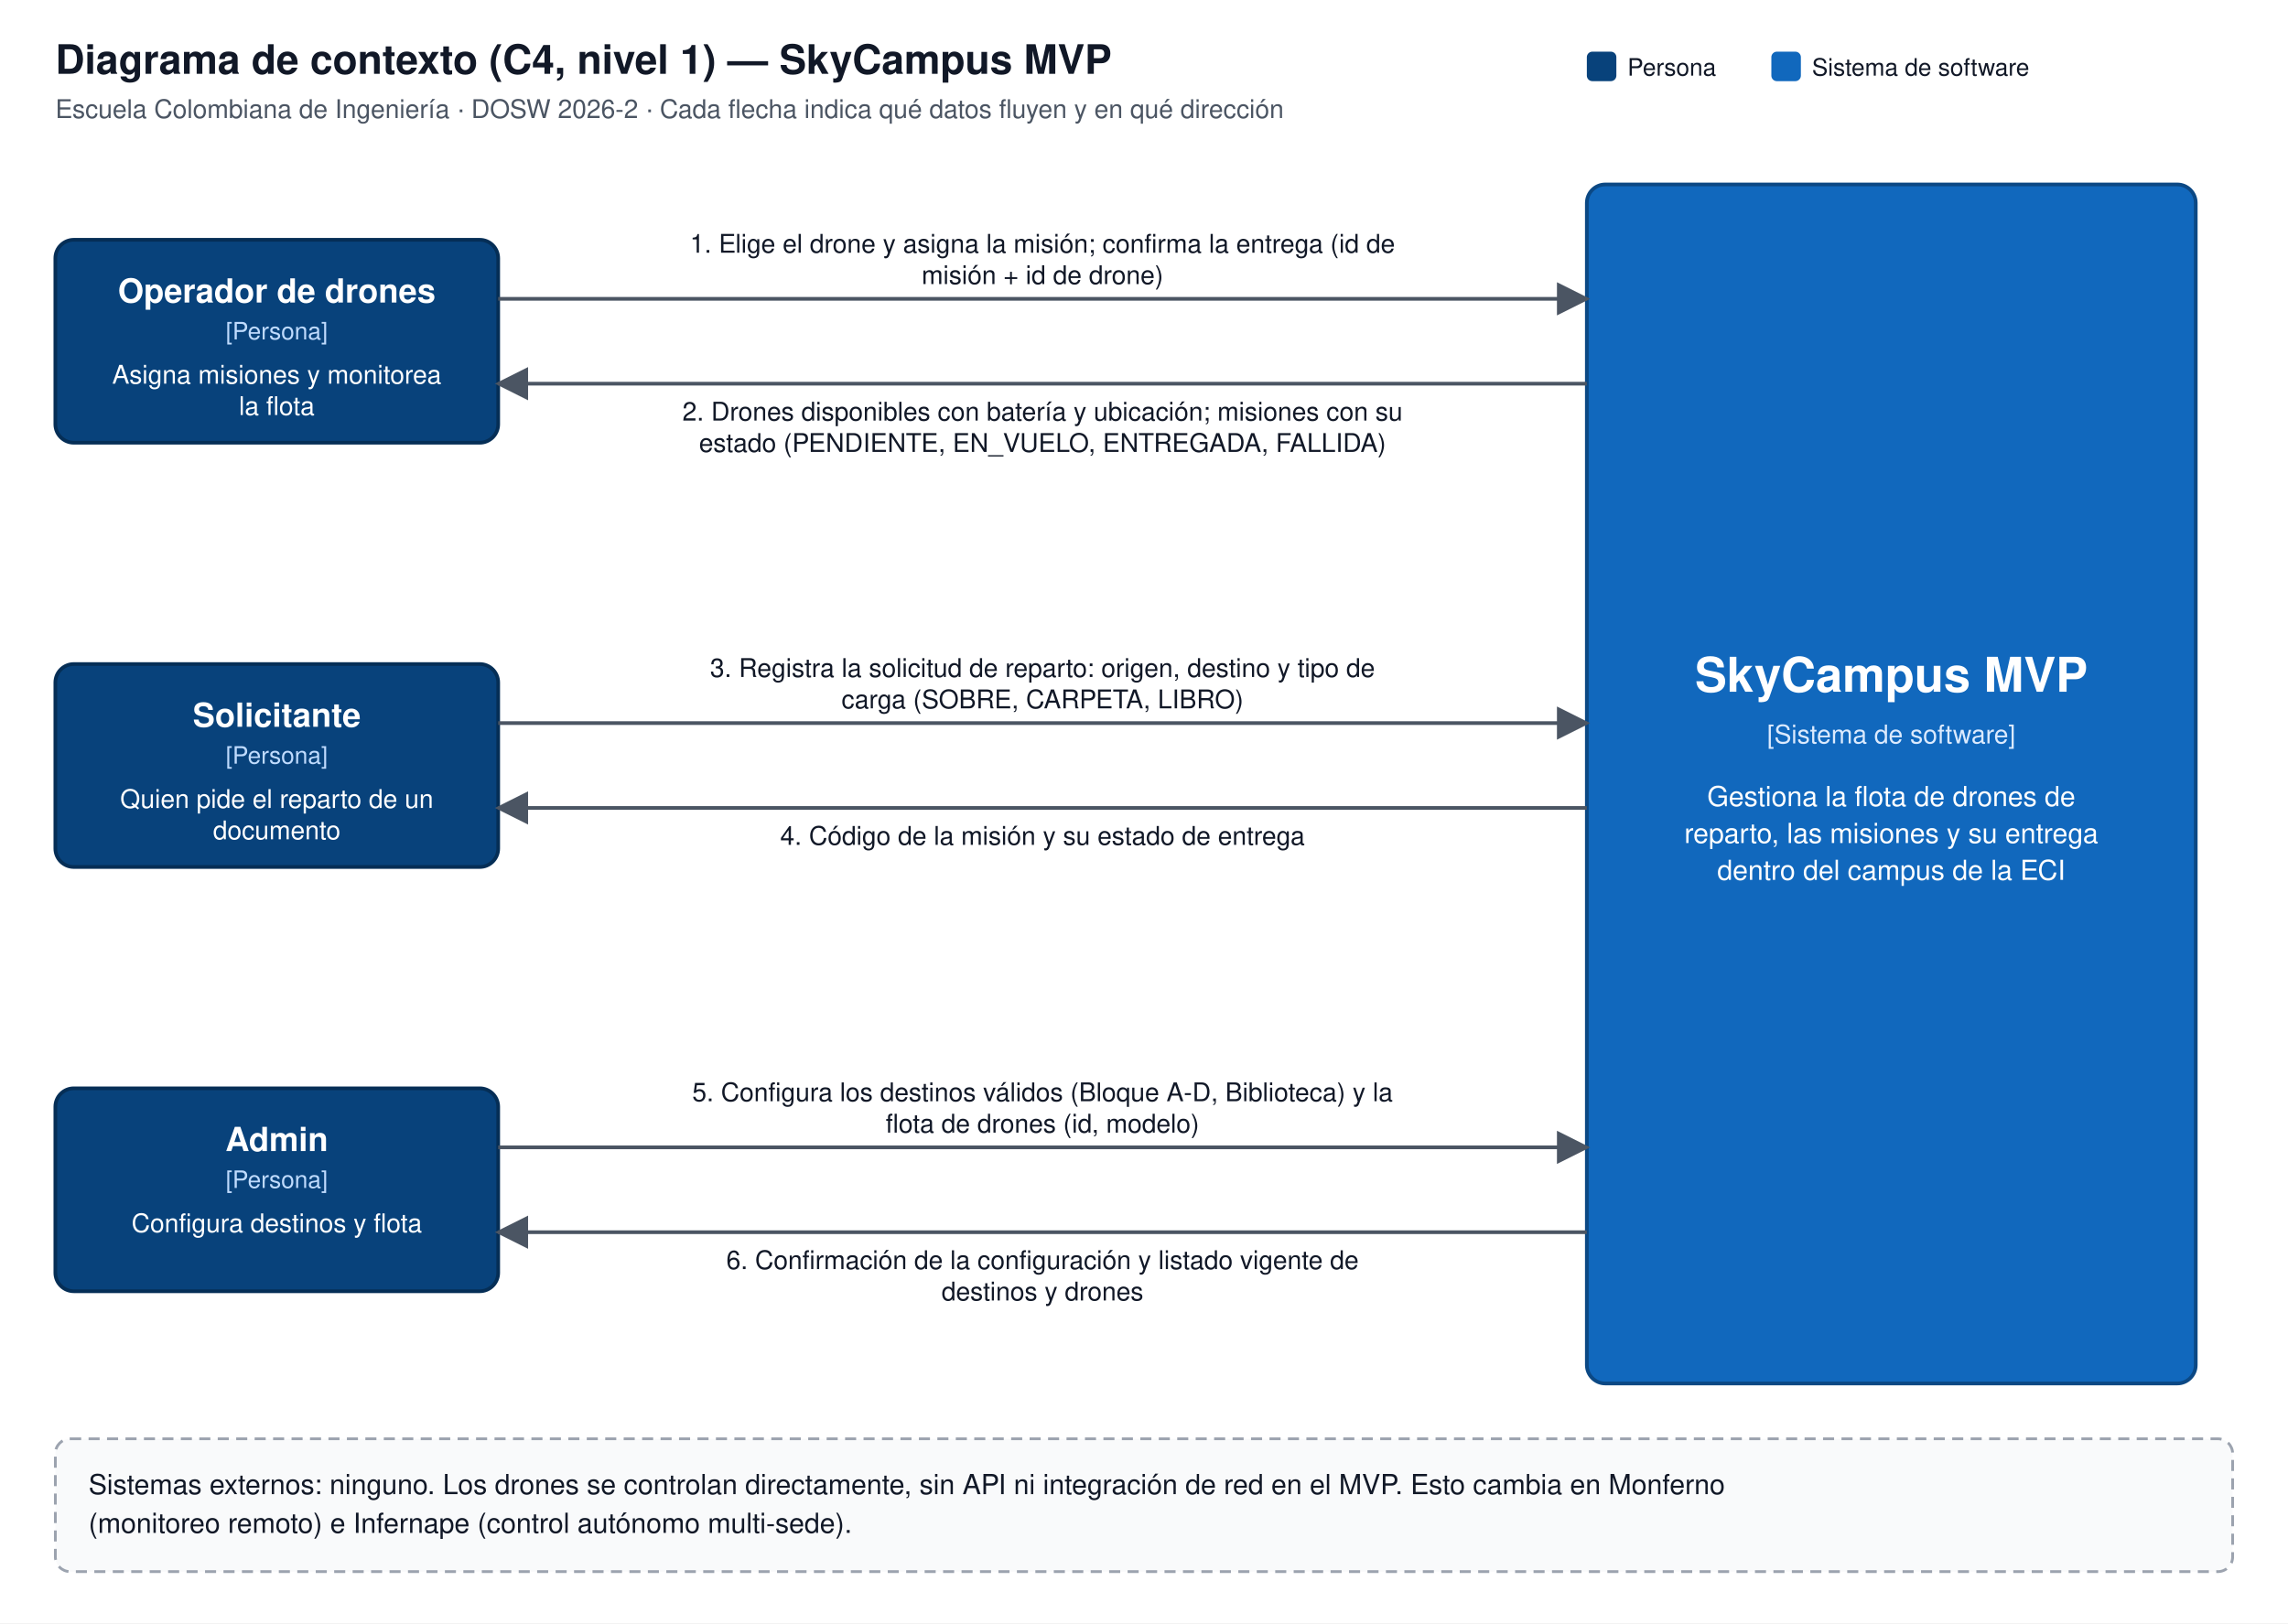
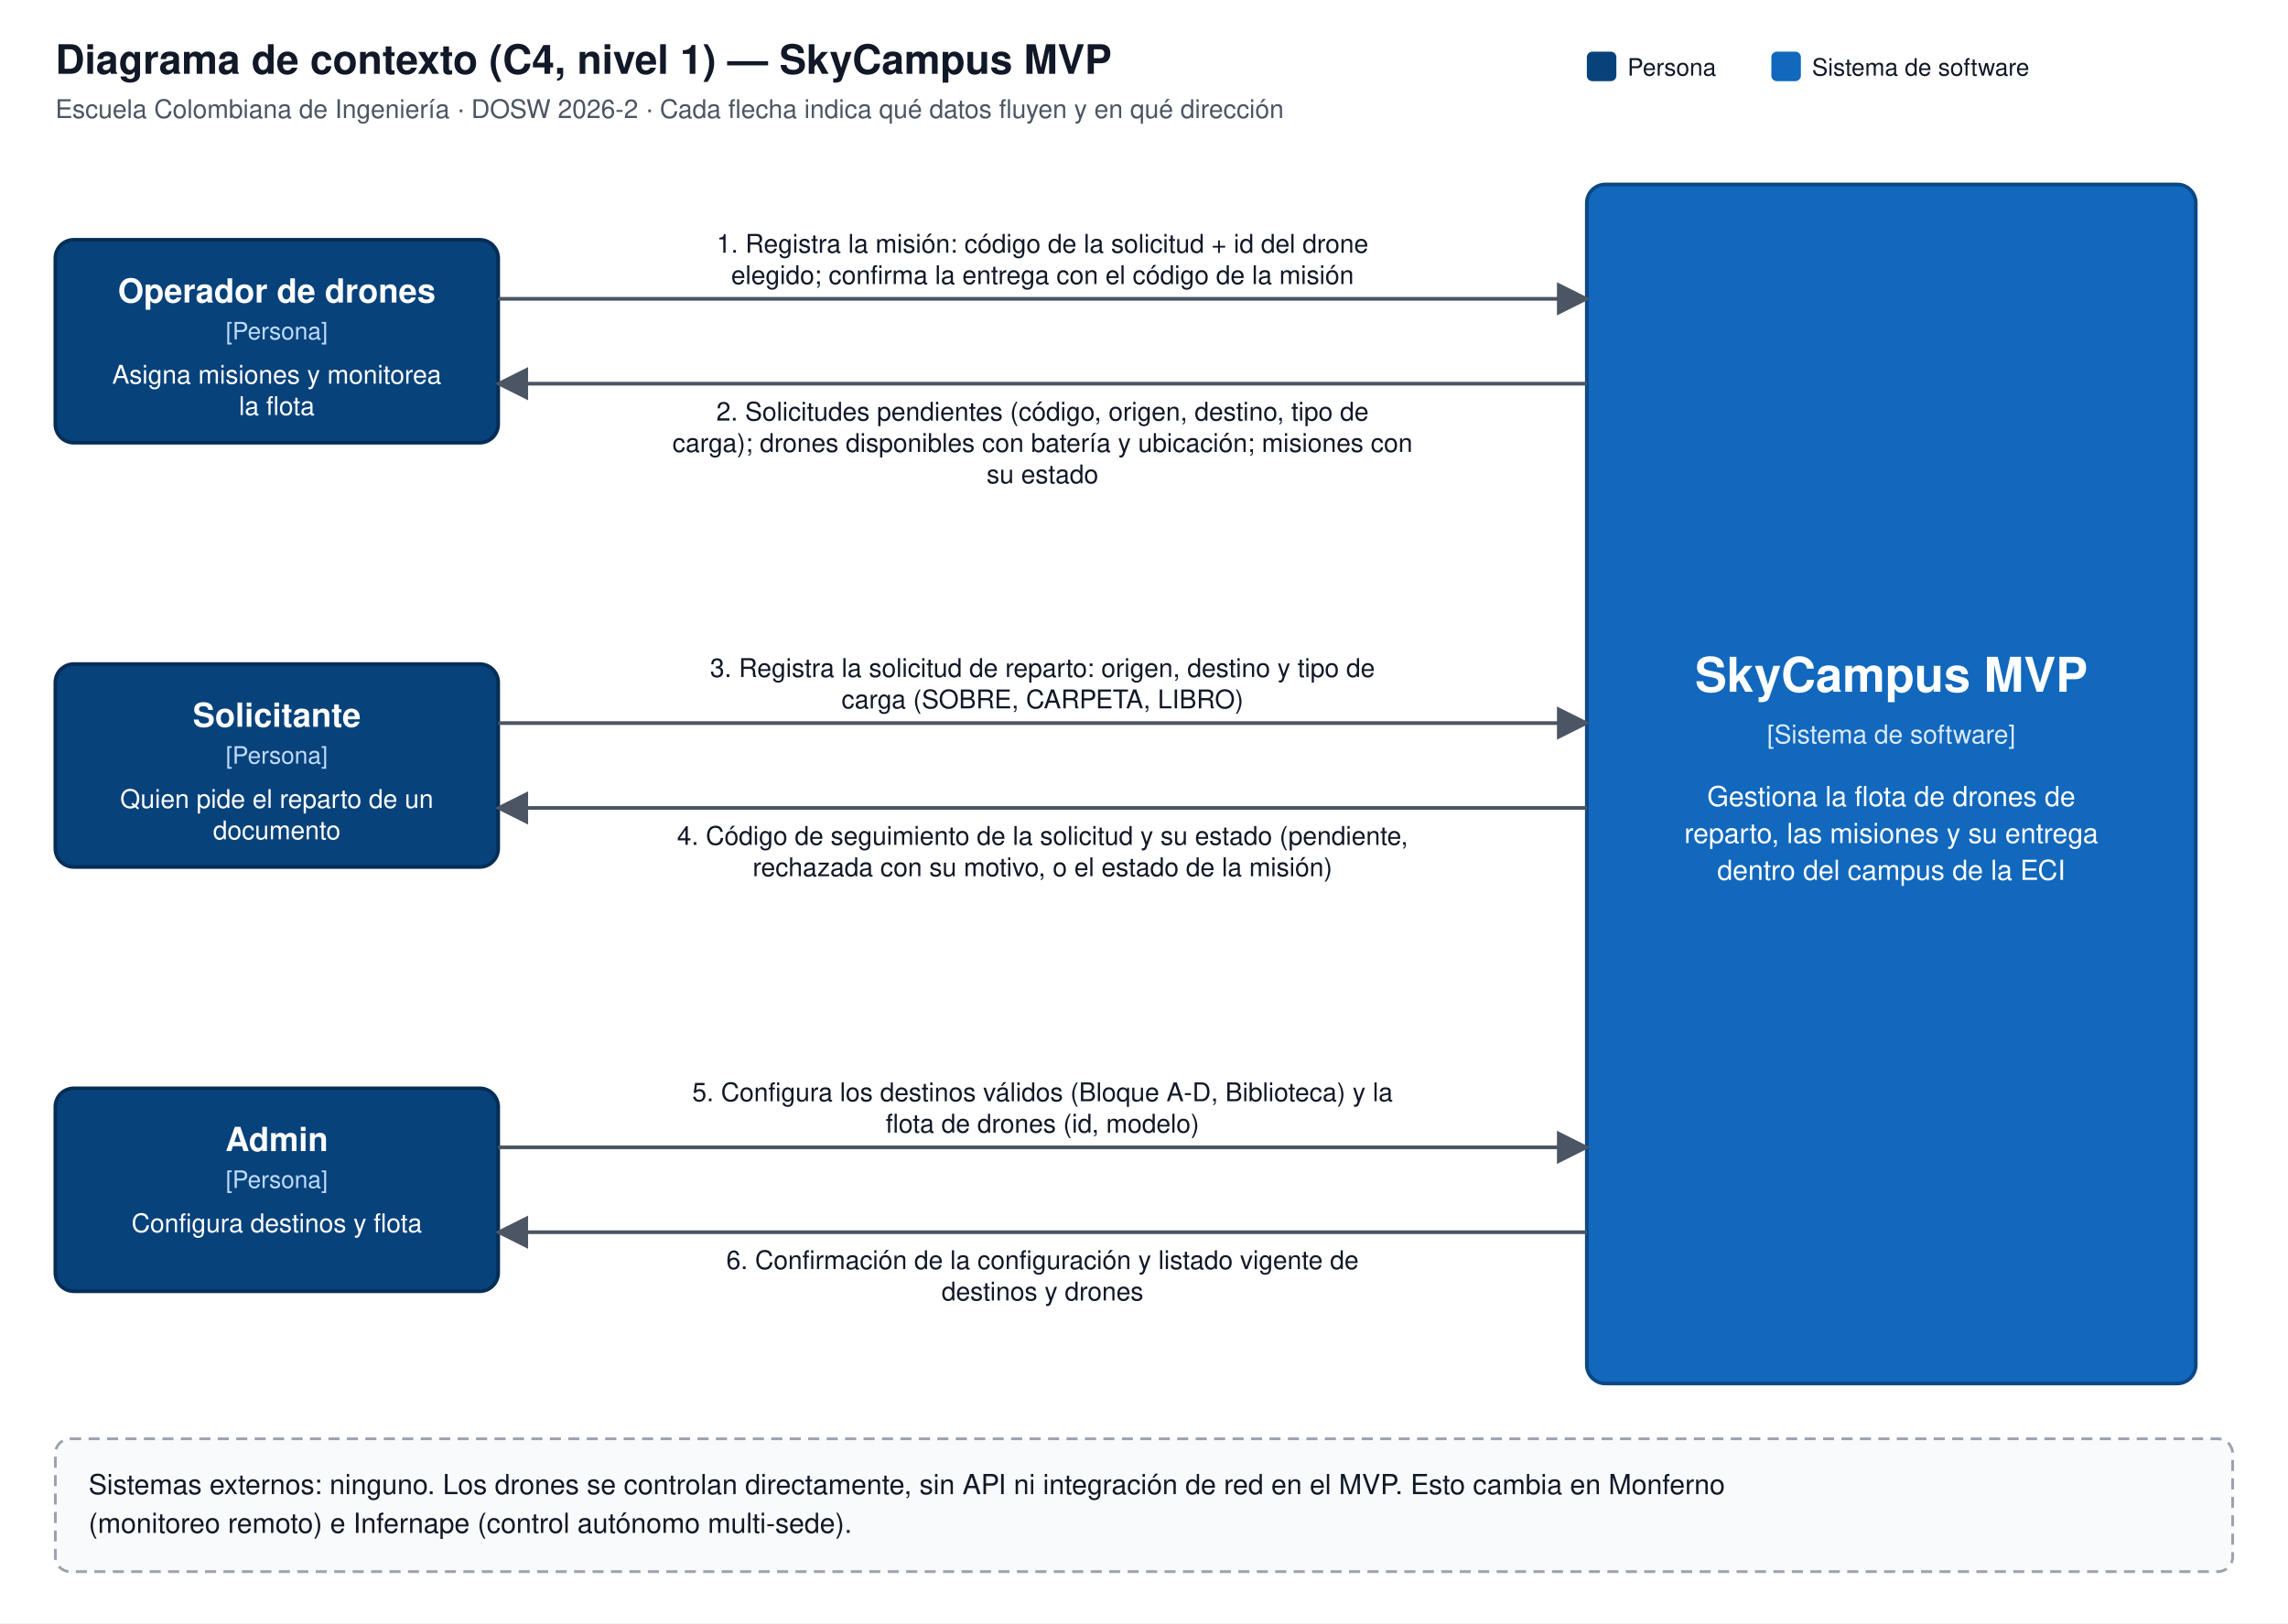
<svg xmlns="http://www.w3.org/2000/svg" width="1240" height="880" viewBox="0 0 1240 880" font-family="Segoe UI, Helvetica, Arial, DejaVu Sans, sans-serif">
  <defs>
    <marker id="flecha" viewBox="0 0 10 10" refX="9" refY="5" markerWidth="9" markerHeight="9" orient="auto-start-reverse">
      <path d="M0,0 L10,5 L0,10 z" fill="#4B5563" />
    </marker>
  </defs>
  <rect width="1240" height="880" fill="#ffffff" />
  <text x="30" y="40" font-size="22" font-weight="700" fill="#111827">Diagrama de contexto (C4, nivel 1) — SkyCampus MVP</text>
  <text x="30" y="64" font-size="14" fill="#4B5563">Escuela Colombiana de Ingeniería · DOSW 2026-2 · Cada flecha indica qué datos fluyen y en qué dirección</text>
  <rect x="860" y="28" width="16" height="16" rx="3" fill="#08427B" />
  <text x="882" y="41" font-size="13" fill="#111827">Persona</text>
  <rect x="960" y="28" width="16" height="16" rx="3" fill="#1168BD" />
  <text x="982" y="41" font-size="13" fill="#111827">Sistema de software</text>
  <rect x="860" y="100" width="330" height="650" rx="10" fill="#1168BD" stroke="#0B4884" stroke-width="2" />
  <text x="1025.0" y="375.0" text-anchor="middle" font-size="26" font-weight="700" fill="#ffffff">SkyCampus MVP</text>
  <text x="1025.0" y="403.0" text-anchor="middle" font-size="14" fill="#DBEAFE">[Sistema de software]</text>
  <text x="1025.0" y="437.0" text-anchor="middle" font-size="15" fill="#ffffff">Gestiona la flota de drones de</text>
  <text x="1025.0" y="457.0" text-anchor="middle" font-size="15" fill="#ffffff">reparto, las misiones y su entrega</text>
  <text x="1025.0" y="477.0" text-anchor="middle" font-size="15" fill="#ffffff">dentro del campus de la ECI</text>
  <rect x="30" y="130" width="240" height="110" rx="10" fill="#08427B" stroke="#052E56" stroke-width="2" />
  <text x="150.0" y="164" text-anchor="middle" font-size="18" font-weight="700" fill="#ffffff">Operador de drones</text>
  <text x="150.0" y="184" text-anchor="middle" font-size="13" fill="#BFDBFE">[Persona]</text>
  <text x="150.0" y="208" text-anchor="middle" font-size="14" fill="#ffffff">Asigna misiones y monitorea</text>
  <text x="150.0" y="225" text-anchor="middle" font-size="14" fill="#ffffff">la flota</text>
  <line x1="270" y1="162" x2="860" y2="162" stroke="#4B5563" stroke-width="2" marker-end="url(#flecha)" />
  <line x1="860" y1="208" x2="270" y2="208" stroke="#4B5563" stroke-width="2" marker-end="url(#flecha)" />
-   <text x="565.0" y="137" text-anchor="middle" font-size="14" fill="#111827">1. Elige el drone y asigna la misión; confirma la entrega (id de</text>
-   <text x="565.0" y="154" text-anchor="middle" font-size="14" fill="#111827">misión + id de drone)</text>
-   <text x="565.0" y="228" text-anchor="middle" font-size="14" fill="#111827">2. Drones disponibles con batería y ubicación; misiones con su</text>
-   <text x="565.0" y="245" text-anchor="middle" font-size="14" fill="#111827">estado (PENDIENTE, EN_VUELO, ENTREGADA, FALLIDA)</text>
+   <text x="565.0" y="137" text-anchor="middle" font-size="14" fill="#111827">1. Registra la misión: código de la solicitud + id del drone</text>
+   <text x="565.0" y="154" text-anchor="middle" font-size="14" fill="#111827">elegido; confirma la entrega con el código de la misión</text>
+   <text x="565.0" y="228" text-anchor="middle" font-size="14" fill="#111827">2. Solicitudes pendientes (código, origen, destino, tipo de</text>
+   <text x="565.0" y="245" text-anchor="middle" font-size="14" fill="#111827">carga); drones disponibles con batería y ubicación; misiones con</text>
+   <text x="565.0" y="262" text-anchor="middle" font-size="14" fill="#111827">su estado</text>
  <rect x="30" y="360" width="240" height="110" rx="10" fill="#08427B" stroke="#052E56" stroke-width="2" />
  <text x="150.0" y="394" text-anchor="middle" font-size="18" font-weight="700" fill="#ffffff">Solicitante</text>
  <text x="150.0" y="414" text-anchor="middle" font-size="13" fill="#BFDBFE">[Persona]</text>
  <text x="150.0" y="438" text-anchor="middle" font-size="14" fill="#ffffff">Quien pide el reparto de un</text>
  <text x="150.0" y="455" text-anchor="middle" font-size="14" fill="#ffffff">documento</text>
  <line x1="270" y1="392" x2="860" y2="392" stroke="#4B5563" stroke-width="2" marker-end="url(#flecha)" />
  <line x1="860" y1="438" x2="270" y2="438" stroke="#4B5563" stroke-width="2" marker-end="url(#flecha)" />
  <text x="565.0" y="367" text-anchor="middle" font-size="14" fill="#111827">3. Registra la solicitud de reparto: origen, destino y tipo de</text>
  <text x="565.0" y="384" text-anchor="middle" font-size="14" fill="#111827">carga (SOBRE, CARPETA, LIBRO)</text>
-   <text x="565.0" y="458" text-anchor="middle" font-size="14" fill="#111827">4. Código de la misión y su estado de entrega</text>
+   <text x="565.0" y="458" text-anchor="middle" font-size="14" fill="#111827">4. Código de seguimiento de la solicitud y su estado (pendiente,</text>
+   <text x="565.0" y="475" text-anchor="middle" font-size="14" fill="#111827">rechazada con su motivo, o el estado de la misión)</text>
  <rect x="30" y="590" width="240" height="110" rx="10" fill="#08427B" stroke="#052E56" stroke-width="2" />
  <text x="150.0" y="624" text-anchor="middle" font-size="18" font-weight="700" fill="#ffffff">Admin</text>
  <text x="150.0" y="644" text-anchor="middle" font-size="13" fill="#BFDBFE">[Persona]</text>
  <text x="150.0" y="668" text-anchor="middle" font-size="14" fill="#ffffff">Configura destinos y flota</text>
  <line x1="270" y1="622" x2="860" y2="622" stroke="#4B5563" stroke-width="2" marker-end="url(#flecha)" />
  <line x1="860" y1="668" x2="270" y2="668" stroke="#4B5563" stroke-width="2" marker-end="url(#flecha)" />
  <text x="565.0" y="597" text-anchor="middle" font-size="14" fill="#111827">5. Configura los destinos válidos (Bloque A-D, Biblioteca) y la</text>
  <text x="565.0" y="614" text-anchor="middle" font-size="14" fill="#111827">flota de drones (id, modelo)</text>
  <text x="565.0" y="688" text-anchor="middle" font-size="14" fill="#111827">6. Confirmación de la configuración y listado vigente de</text>
  <text x="565.0" y="705" text-anchor="middle" font-size="14" fill="#111827">destinos y drones</text>
  <rect x="30" y="780" width="1180" height="72" rx="8" fill="#F9FAFB" stroke="#9CA3AF" stroke-width="1.5" stroke-dasharray="6 4" />
  <text x="48" y="810" font-size="15" fill="#111827">Sistemas externos: ninguno. Los drones se controlan directamente, sin API ni integración de red en el MVP. Esto cambia en Monferno</text>
  <text x="48" y="831" font-size="15" fill="#111827">(monitoreo remoto) e Infernape (control autónomo multi-sede).</text>
</svg>
